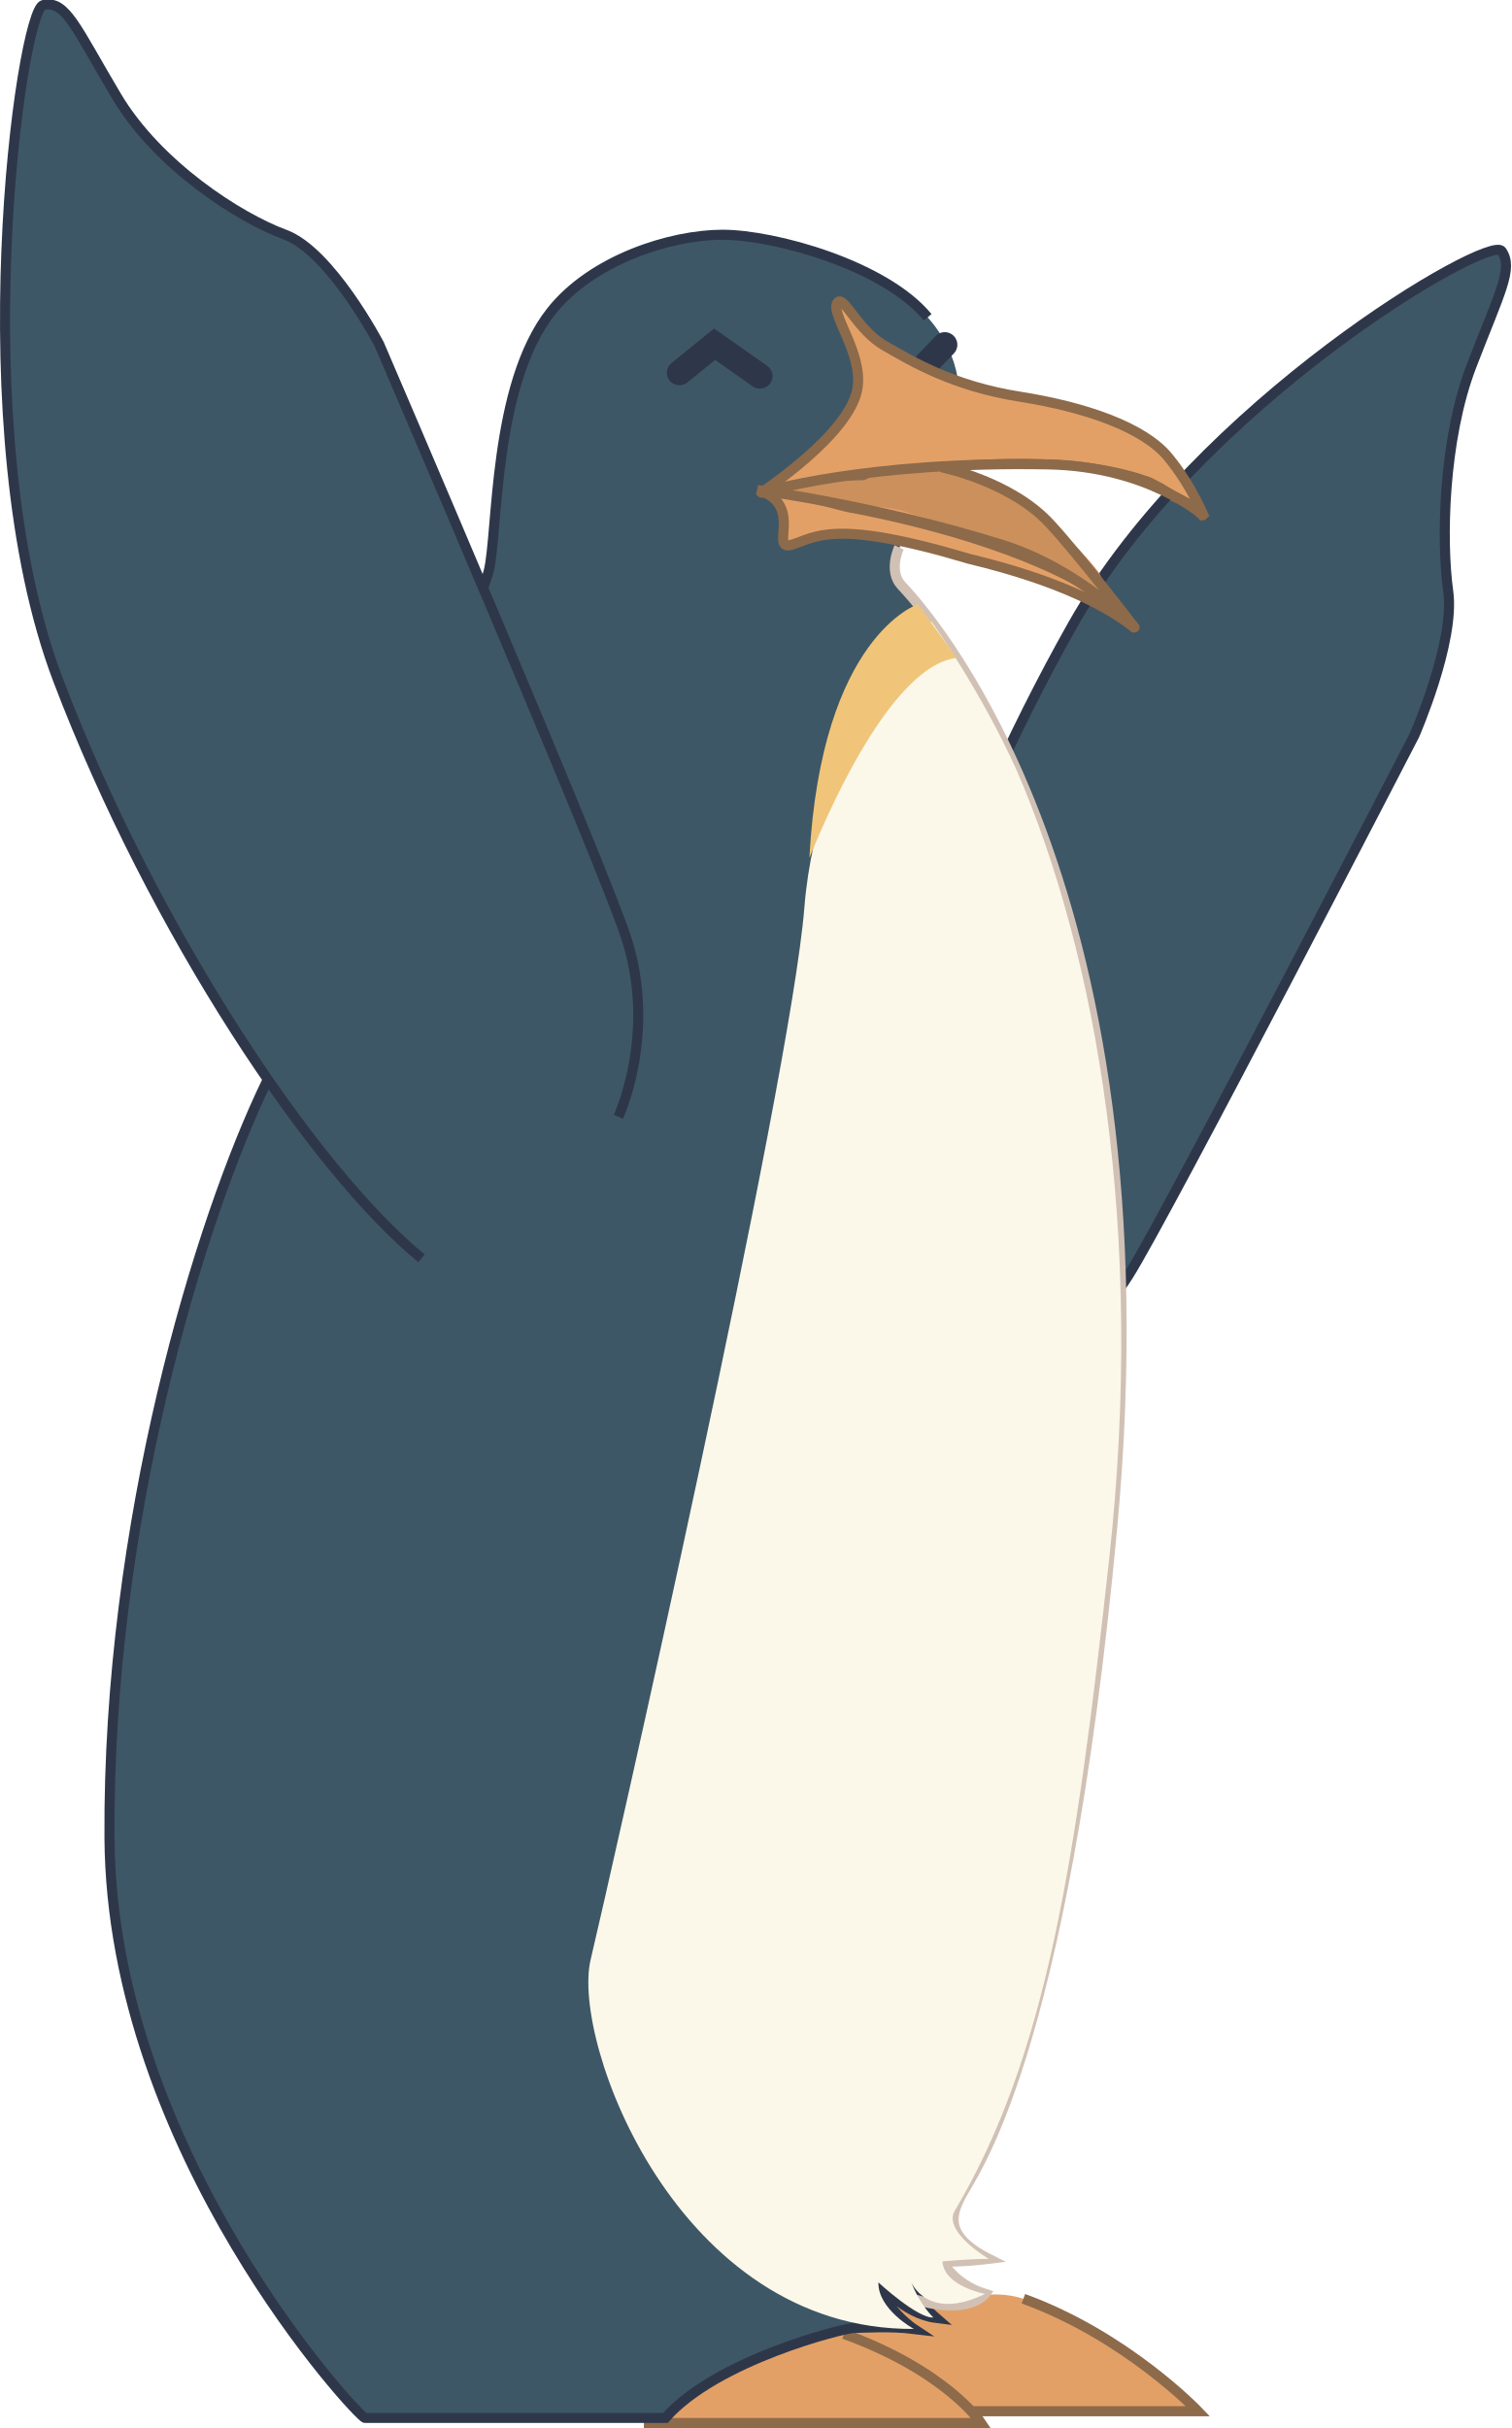
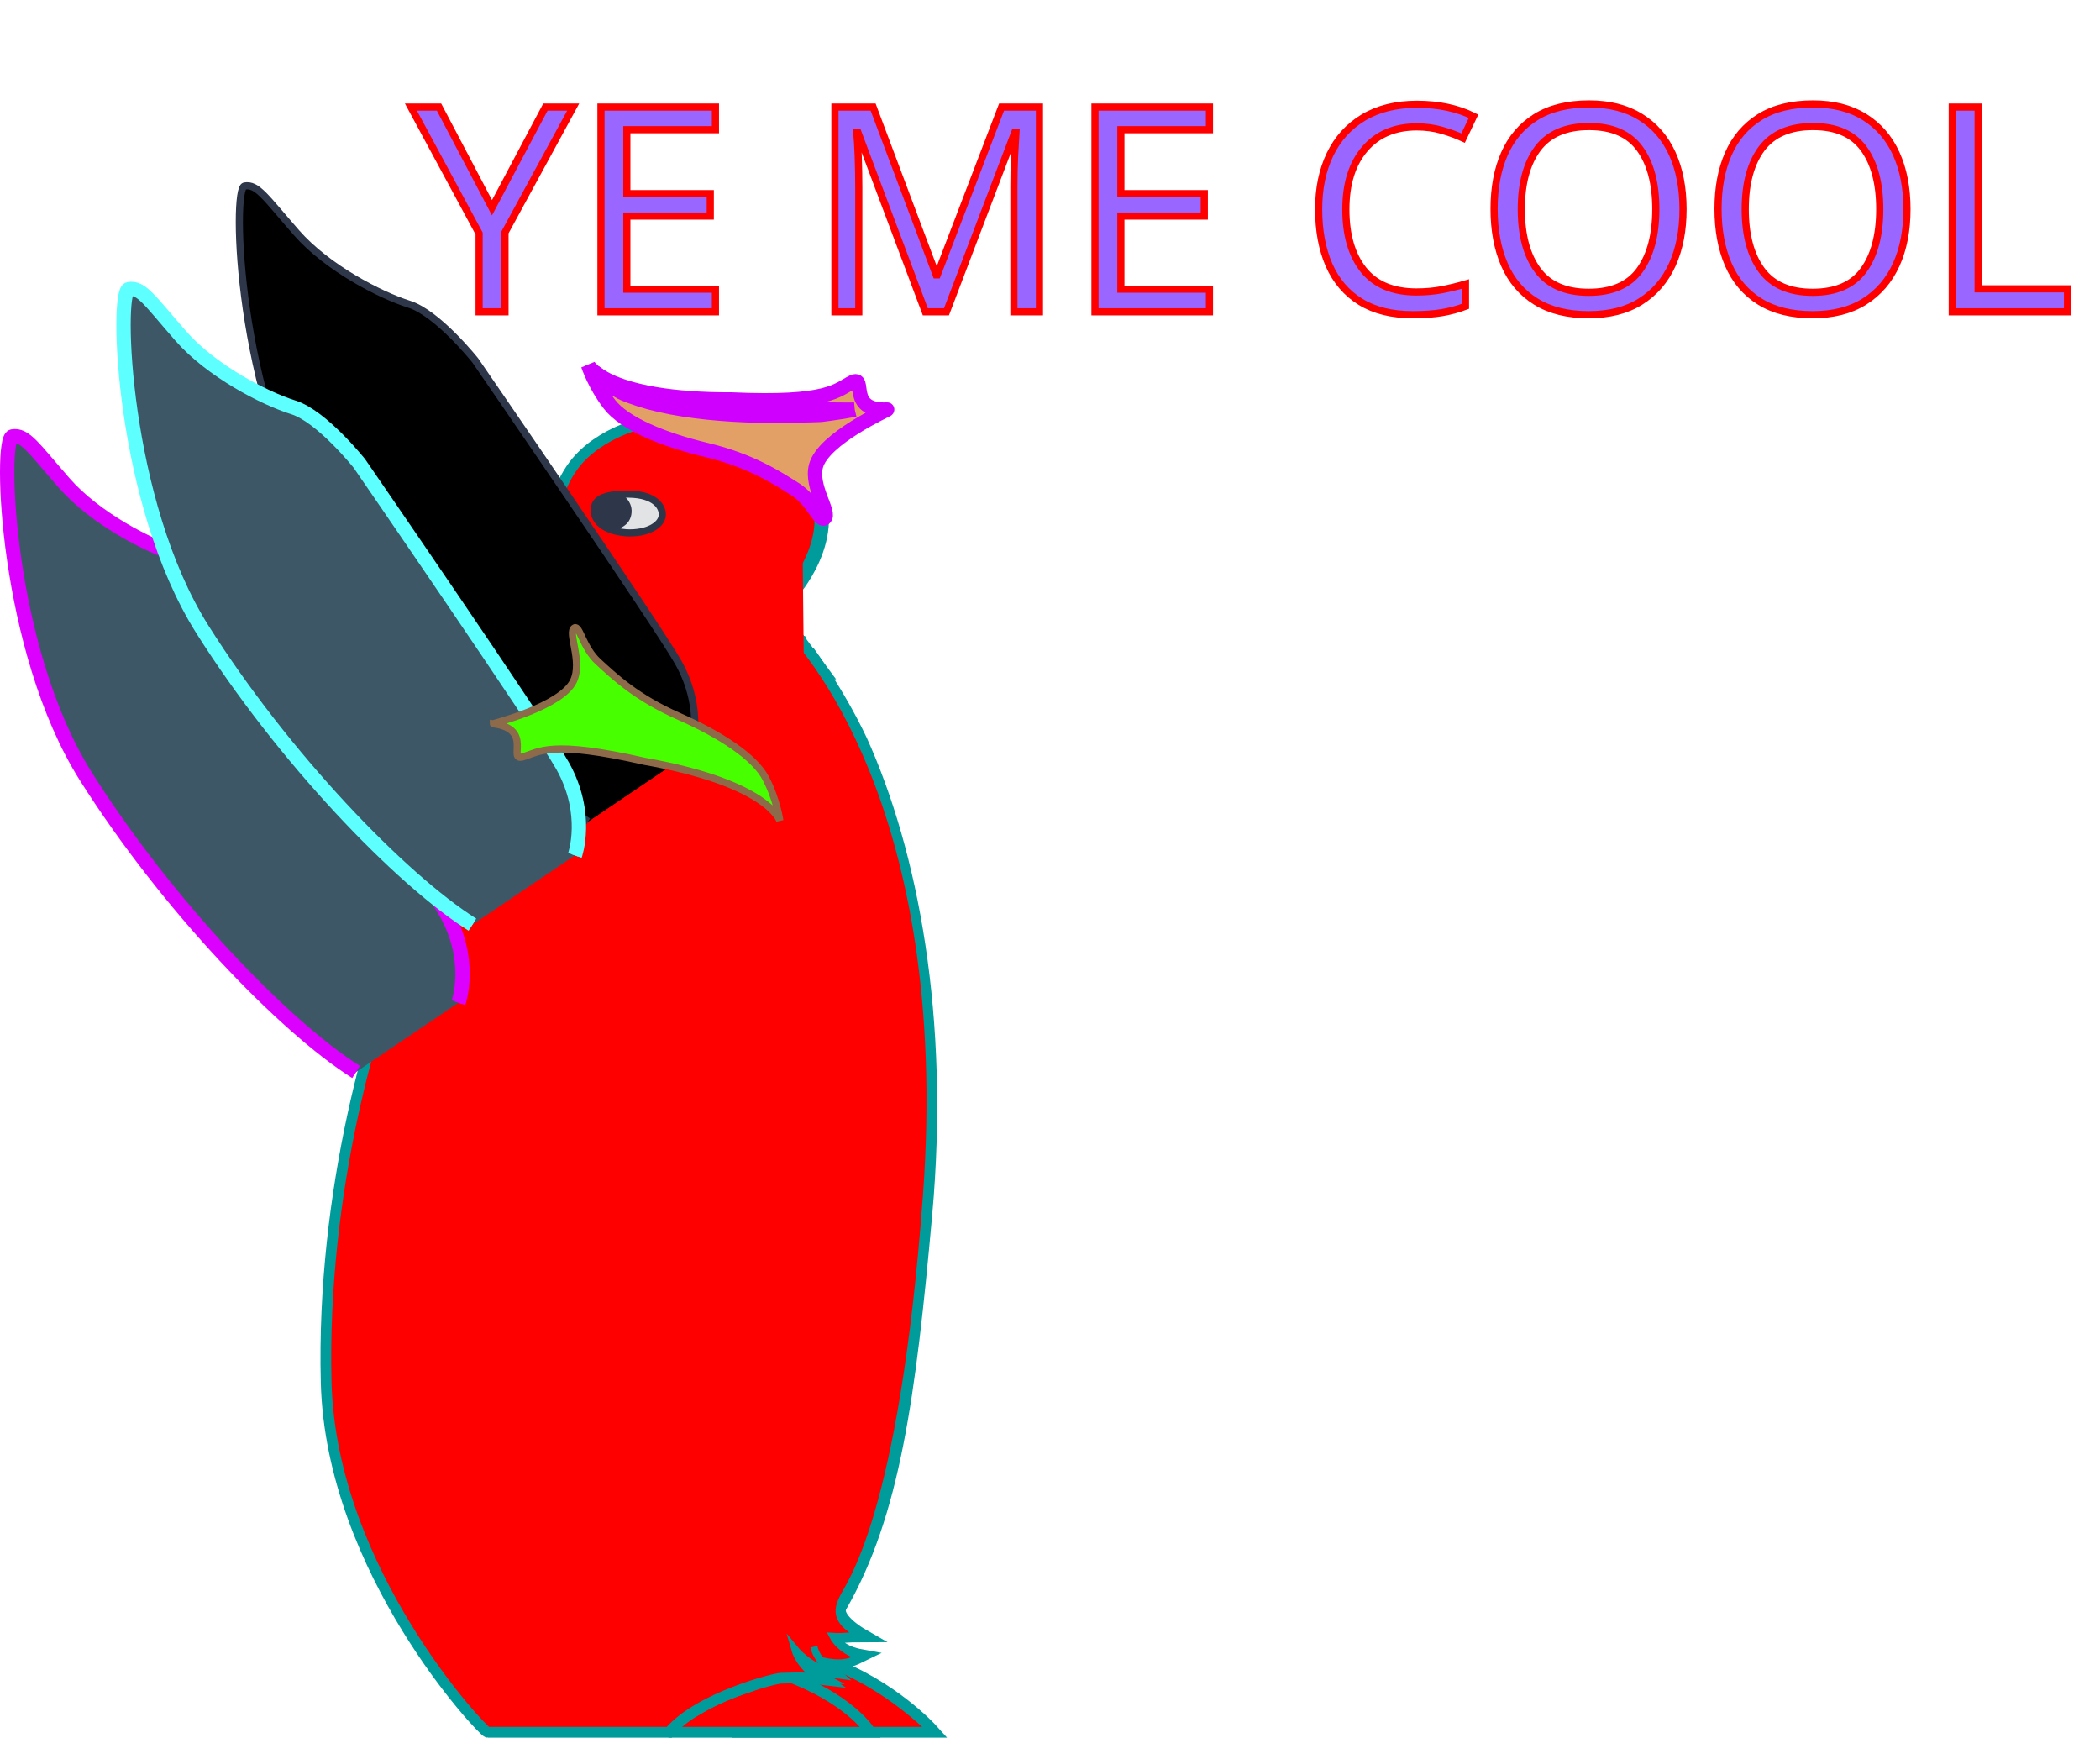
- <svg xmlns="http://www.w3.org/2000/svg" version="1.1" width="300.344" height="482.553" viewBox="0,0,300.344,482.553">
-   <g transform="translate(-89.8278,61.21775)">
-     <g data-paper-data="{&quot;isPaintingLayer&quot;:true}" stroke-linejoin="miter" stroke-miterlimit="10" stroke-dasharray="" stroke-dashoffset="0" style="mix-blend-mode: normal">
-       <g data-paper-data="{&quot;index&quot;:null}" stroke-width="2" stroke-linecap="butt">
-         <path d="M233.277,417.669c17.379,-31.215 44.157,-21.915 44.157,-21.915c27.931,7.402 45.848,21.915 45.848,21.915h-90.005" fill="#e3a066" fill-rule="nonzero" stroke="none" />
-         <path d="M275.812,395.312c27.931,7.401 47.471,22.357 47.471,22.357h-91.697" fill="none" fill-rule="evenodd" stroke="#8d6a4a" />
+ <svg xmlns="http://www.w3.org/2000/svg" version="1.1" width="146.489" height="121.211" viewBox="0,0,146.489,121.211">
+   <g transform="translate(-217.5456,-108.3473)">
+     <g stroke-miterlimit="10">
+       <g fill="#ff0000" stroke="#009b9b">
+         <path d="M268.621,229.058c2.677,-6.578 6.802,-4.618 6.802,-4.618c4.303,1.56 7.062,4.618 7.062,4.618h-13.864" fill-rule="nonzero" stroke-width="1" />
+         <path d="M275.173,224.347c4.303,1.56 7.312,4.711 7.312,4.711h-14.125" fill-rule="evenodd" stroke-width="0.5" />
+         <path d="M264.173,229.058c3.083,-3.142 8.124,-3.728 8.124,-3.728c4.303,1.56 5.74,3.728 5.74,3.728h-13.864" fill-rule="nonzero" stroke-width="1" />
+         <path d="M272.298,225.33c4.303,1.56 5.74,3.728 5.74,3.728h-14.125" fill-rule="evenodd" stroke-width="0.5" />
+         <path d="M273.475,141.08c3.438,3.802 -0.562,8.421 -0.562,8.421c0,0 -1.405,2.796 0.386,3.599c0.025,13.378 -0.625,41.138 -0.625,41.605c0,0.67 1.5,27.986 1.645,28.509c0.241,0.868 1.105,1.655 1.105,1.655c-1.354,-0.168 -2.438,-1.488 -2.438,-1.488c0.334,1.173 1.521,1.948 1.521,1.948c-1.021,-0.123 -2.042,-0.045 -2.501,-0.042c-0.416,0.002 -5.75,1.34 -7.833,3.771h-12.584c-0.25,0 -10.833,-11.144 -11.166,-24.299c-0.334,-13.155 3.263,-25.828 6,-31.706c3.178,-6.825 8.489,-19.775 8.864,-21.315c0.375,-1.539 0.014,-7.8 2.421,-10.911c1.672,-2.162 4.944,-3.204 7.111,-3.204c2.167,0 6.747,1.345 8.656,3.456" fill-rule="nonzero" stroke-width="1" />
+         <path d="M273.88,153.827c0,0 2.095,2.843 3.689,6.231c3.5,7.75 5.75,19.251 4.504,33.014c-1.149,12.694 -2.233,20.841 -5.942,27.302c-0.508,0.886 1.46,2.022 1.46,2.022c-0.834,0 -1.94,0.102 -1.94,0.102c0.083,1.048 1.815,1.364 1.815,1.364c-2.396,1.173 -3.104,-0.491 -3.104,-0.491c0.396,0.974 0.955,1.479 0.955,1.479c-0.667,0.042 -2.329,-1.469 -2.329,-1.469c0,1.131 1.521,1.948 1.521,1.948c-9.906,0.064 -14.584,-12.024 -13.834,-15.459c0.75,-3.435 7.667,-36.7 8.112,-44.073c0.445,-7.374 5.095,-11.971 5.095,-11.971" fill-rule="nonzero" stroke-width="1" />
+         <path d="M268.955,163.709c0.334,-9.307 4.343,-10.609 4.343,-10.609l1.661,2.243c-3.154,0.409 -6.008,8.479 -6.005,8.366" fill-rule="nonzero" stroke-width="1" />
+         <path d="M272.465,150.716c0,0 -0.45,0.986 0.125,1.592c0.716,0.754 11.617,11.953 9.584,39.465c-1.667,22.539 -5.406,27.115 -5.827,28.042c-0.28,0.617 -0.767,1.577 1.243,2.582c0,0 -1.24,0.155 -1.94,0.103c0,0 0.471,0.945 1.815,1.364c0,0 -0.666,0.907 -2.916,0.237" fill-rule="evenodd" stroke-width="0.5" />
+         <path d="M274.319,223.214c0.188,0.881 1.104,1.655 1.104,1.655c-1.354,-0.168 -2.438,-1.488 -2.438,-1.488c0.334,1.173 1.521,1.948 1.521,1.948c-1.021,-0.123 -2.042,-0.045 -2.5,-0.042c-0.416,0.002 -5.75,1.34 -7.833,3.771h-12.583c-0.25,0 -10.834,-11.144 -11.167,-24.299c-0.333,-13.155 3.264,-25.828 6,-31.706c3.178,-6.825 8.489,-19.775 8.864,-21.315c0.375,-1.539 0.015,-7.8 2.421,-10.911c1.673,-2.162 4.944,-3.204 7.111,-3.204c2.167,0 6.823,1.278 8.657,3.456" fill-rule="evenodd" stroke-width="0.5" />
      </g>
-       <g data-paper-data="{&quot;index&quot;:null}" stroke-width="2" stroke-linecap="butt">
-         <path d="M262.156,418.002c12.704,-31.215 32.279,-21.915 32.279,-21.915c20.417,7.402 33.515,21.915 33.515,21.915h-65.794" fill="#e3a066" fill-rule="nonzero" stroke="none" />
-         <path d="M293.248,395.645c20.417,7.401 34.701,22.357 34.701,22.357h-67.03" fill="none" fill-rule="evenodd" stroke="#8d6a4a" />
+       <g stroke="#d000ff">
+         <path d="M279.431,136.914c0.099,-0.005 -4.45,2.007 -4.965,3.938c-0.394,1.477 1.063,3.292 0.588,3.656c-0.316,0.243 -0.825,-1.263 -2.033,-2.028c-1.293,-0.819 -3.102,-2.005 -6.201,-2.747c-3.099,-0.742 -5.724,-1.849 -6.756,-3.18c-1.033,-1.331 -1.493,-2.733 -1.493,-2.733c0,0 1.24,2.425 10.035,2.393c6.72,0.304 7.327,-0.658 8.384,-1.198c1.057,-0.539 -0.396,2.034 2.443,1.899" fill="#e3a066" fill-rule="nonzero" stroke-width="1" />
+         <path d="M277.17,136.916c0,0 -0.288,0.07 -0.794,0.151c-0.254,0.037 -0.563,0.083 -0.917,0.135c-0.178,0.024 -0.367,0.049 -0.566,0.075c-0.2,0.024 -0.411,0.015 -0.63,0.029c-1.757,0.068 -4.106,0.091 -6.448,-0.097c-1.171,-0.093 -2.339,-0.236 -3.424,-0.441c-0.543,-0.102 -1.064,-0.225 -1.555,-0.353c-0.49,-0.137 -0.948,-0.285 -1.365,-0.441c-0.204,-0.09 -0.41,-0.151 -0.59,-0.248c-0.176,-0.103 -0.343,-0.201 -0.5,-0.292c-0.303,-0.204 -0.564,-0.38 -0.759,-0.555c-0.206,-0.158 -0.339,-0.315 -0.436,-0.413c-0.095,-0.1 -0.146,-0.153 -0.146,-0.153c0,0 0.06,0.043 0.171,0.124c0.111,0.081 0.269,0.203 0.492,0.327c0.212,0.139 0.492,0.27 0.809,0.419c0.327,0.132 0.696,0.268 1.093,0.439c0.404,0.152 0.85,0.296 1.329,0.429c0.481,0.125 0.992,0.246 1.526,0.346c1.069,0.202 2.224,0.343 3.384,0.435c2.321,0.187 4.657,0.164 6.404,0.096c0.436,-0.035 0.837,-0.026 1.194,-0.015c0.356,0.003 0.667,0.005 0.923,0.008c0.256,0 0.458,-0 0.595,-0c0.135,-0 0.21,-0.007 0.21,-0.007" fill="#8d6a4a" fill-rule="nonzero" stroke-width="1" />
+         <path d="M279.431,136.914c0.099,-0.005 -4.45,2.007 -4.965,3.938c-0.394,1.477 1.063,3.292 0.588,3.656c-0.316,0.243 -0.825,-1.263 -2.033,-2.028c-1.293,-0.819 -3.102,-2.005 -6.201,-2.747c-3.099,-0.742 -5.724,-1.849 -6.756,-3.18c-1.033,-1.331 -1.493,-2.733 -1.493,-2.733c0,0 1.24,2.425 10.035,2.393c6.72,0.304 7.327,-0.658 8.384,-1.198c1.057,-0.539 -0.396,2.034 2.443,1.899z" fill="none" fill-rule="evenodd" stroke-width="0.5" />
      </g>
-       <g data-paper-data="{&quot;index&quot;:null}" stroke-width="2" stroke-linecap="butt">
-         <path d="M257.288,189.435c2.895,-28.692 21.049,-82.736 45.8,-126.539c24.751,-43.803 82.827,-77.703 85.215,-74.219c2.388,3.484 -0.316,8.079 -5.978,22.787c-5.664,14.708 -6.041,34.851 -4.639,44.869c1.403,10.018 -6.709,28.557 -6.709,28.557c0,0 -49.261,95.391 -56.904,107.459c-9.842,15.544 -23.387,17.372 -23.387,17.372" fill="#3e5766" fill-rule="nonzero" stroke="none" />
-         <path d="M257.288,189.435c2.895,-28.692 21.049,-82.736 45.8,-126.539c24.751,-43.803 82.827,-77.703 85.215,-74.219c2.388,3.484 -0.316,8.079 -5.978,22.787c-5.664,14.708 -6.041,34.851 -4.639,44.869c1.403,10.018 -6.709,28.557 -6.709,28.557c0,0 -49.261,95.391 -56.904,107.459c-9.842,15.544 -23.387,17.372 -23.387,17.372" fill="none" fill-rule="evenodd" stroke="#2e374a" />
+       <g>
+         <path d="M263.74,144.381c-0.082,0.659 -1.04,1.25 -2.508,1.177c-1.952,-0.17 -2.249,-1.162 -2.24,-1.554c0.012,-0.476 0.146,-1.162 2.381,-1.147c1.908,0.013 2.441,0.932 2.367,1.524" fill="#e2e3e4" fill-rule="nonzero" stroke="none" stroke-width="1" />
+         <path d="M260.984,142.875c0,0 0.762,0.476 0.6,1.371c-0.162,0.892 -1.08,1.083 -1.426,1.049c-0.345,-0.033 -0.621,-0.331 -0.621,-0.331c0,0 -0.736,-0.563 -0.545,-1.174c0.192,-0.612 1.12,-0.879 1.12,-0.879c0,0 0.747,-0.099 0.87,-0.035" fill="#2e374a" fill-rule="nonzero" stroke="none" stroke-width="1" />
+         <path d="M263.74,144.338c-0.082,0.659 -1.04,1.25 -2.508,1.177c-1.952,-0.17 -2.249,-1.162 -2.24,-1.554c0.012,-0.476 0.146,-1.162 2.381,-1.147c1.908,0.013 2.441,0.932 2.367,1.524z" fill="none" fill-rule="evenodd" stroke="#2e374a" stroke-width="0.5" />
      </g>
-       <g data-paper-data="{&quot;index&quot;:null}" stroke-width="2" stroke-linecap="butt">
-         <path d="M219.048,420.336c14.633,-14.911 38.555,-17.69 38.555,-17.69c20.417,7.403 27.239,17.69 27.239,17.69h-65.794" fill="#e3a066" fill-rule="nonzero" stroke="none" />
-         <path d="M257.602,402.645c20.417,7.403 27.239,17.69 27.239,17.69h-67.03" fill="none" fill-rule="evenodd" stroke="#8d6a4a" />
+       <g fill="#000000">
+         <path d="M258.579,165.653c-5.03,-3.175 -13.218,-11.692 -18.838,-20.599c-5.62,-8.907 -6.025,-23.57 -5.137,-23.731c0.888,-0.161 1.467,0.794 3.622,3.256c2.155,2.462 5.854,4.361 7.855,4.988c2.001,0.627 4.619,3.924 4.619,3.924c0,0 12.708,18.47 14.173,21.088c1.887,3.372 0.854,6.242 0.854,6.242" fill-rule="nonzero" stroke="none" stroke-width="1" />
+         <path d="M258.579,165.653c-5.03,-3.175 -13.218,-11.692 -18.838,-20.599c-5.62,-8.907 -6.025,-23.57 -5.137,-23.731c0.888,-0.161 1.467,0.794 3.622,3.256c2.155,2.462 5.854,4.361 7.855,4.988c2.001,0.627 4.619,3.924 4.619,3.924c0,0 12.708,18.47 14.173,21.088c1.887,3.372 0.854,6.242 0.854,6.242" fill-rule="evenodd" stroke="#2e374a" stroke-width="0.5" />
      </g>
-       <path d="M274.21,1.837c1.079,1.219 1.997,2.457 2.77,3.704c0.363,1.403 1.023,2.686 1.909,3.779c6.388,16.096 -8.112,32.478 -8.112,32.478c0,0 -6.921,13.269 1.503,17.081c-1.097,63.486 -6.696,195.22 -6.738,197.434c-0.061,3.18 4.581,132.805 5.224,135.291c1.067,4.12 5.091,7.854 5.091,7.854c-6.41,-0.797 -11.432,-7.059 -11.432,-7.059c1.476,5.566 7.041,9.245 7.041,9.245c-4.834,-0.585 -9.686,-0.215 -11.862,-0.2c-1.977,0.007 -27.406,6.36 -37.513,17.893h-59.715c-1.186,0 -50.397,-52.882 -50.787,-115.309c-0.39,-62.427 17.826,-122.568 31.348,-150.459c15.698,-32.388 42.08,-93.842 43.999,-101.149c1.919,-7.305 0.774,-37.014 12.476,-51.777c8.13,-10.258 23.752,-15.206 34.036,-15.206c10.281,0 31.896,6.382 40.763,16.402z" data-paper-data="{&quot;index&quot;:null}" fill="#3e5766" fill-rule="nonzero" stroke="none" stroke-width="2" stroke-linecap="butt" />
-       <path d="M270.767,391.604c0.81,4.182 5.089,7.854 5.089,7.854c-6.41,-0.797 -11.432,-7.059 -11.432,-7.059c1.476,5.566 7.041,9.245 7.041,9.245c-4.834,-0.585 -9.686,-0.215 -11.86,-0.2c-1.977,0.007 -27.408,6.36 -37.515,17.893h-59.713c-1.186,0 -50.4,-52.882 -50.79,-115.309c-0.387,-62.427 17.829,-122.568 31.348,-150.459c15.7,-32.388 42.08,-93.842 43.999,-101.149c1.919,-7.305 0.776,-37.014 12.476,-51.777c8.133,-10.258 23.755,-15.206 34.036,-15.206c10.282,0 32.263,6.065 40.766,16.402" data-paper-data="{&quot;index&quot;:null}" fill="none" fill-rule="evenodd" stroke="#2e374a" stroke-width="2" stroke-linecap="butt" />
-       <g data-paper-data="{&quot;index&quot;:null}" stroke-width="2" stroke-linecap="butt">
-         <path d="M268.542,47.562c0,0 -2.225,4.679 0.449,7.556c3.327,3.579 54.047,56.722 41.9,187.278c-9.955,106.958 -28.111,128.675 -30.193,133.075c-1.387,2.927 -3.782,7.481 5.665,12.253c0,0 -5.9,0.735 -9.213,0.487c0,0 2.15,4.483 8.487,6.472c0,0 -3.245,4.306 -13.861,1.126" fill="none" fill-rule="evenodd" stroke="#d1c1b5" />
-         <g fill-rule="nonzero" stroke="none">
-           <path d="M274.973,62.327c0,0 9.686,13.491 16.943,29.571c15.906,36.778 25.541,91.353 18.38,156.667c-6.604,60.242 -12.486,98.902 -30.676,129.563c-2.493,4.204 6.743,9.598 6.743,9.598c-3.955,0 -9.213,0.485 -9.213,0.485c0.299,4.971 8.487,6.472 8.487,6.472c-11.477,5.568 -14.688,-2.329 -14.688,-2.329c1.791,4.624 4.395,7.019 4.395,7.019c-3.169,0.198 -10.921,-6.973 -10.921,-6.973c-0.103,5.368 7.041,9.244 7.041,9.244c-47.017,0.306 -68.115,-57.059 -64.245,-73.36c3.871,-16.301 39.711,-174.159 42.492,-209.148c2.778,-34.991 25.261,-56.809 25.261,-56.809" fill="#fbf8ea" />
-           <path d="M250.705,109.223c2.427,-44.164 21.574,-50.343 21.574,-50.343l7.679,10.645c-15.006,1.939 -29.282,40.235 -29.253,39.698" fill="#f0c579" />
-         </g>
+       <g stroke="#dc00ff">
+         <path d="M242.383,183.122c-5.03,-3.175 -13.218,-11.692 -18.838,-20.599c-5.62,-8.907 -6.025,-23.57 -5.137,-23.731c0.888,-0.161 1.467,0.794 3.622,3.256c2.155,2.462 5.854,4.361 7.855,4.988c2.001,0.627 4.619,3.924 4.619,3.924c0,0 12.708,18.47 14.173,21.088c1.887,3.372 0.854,6.242 0.854,6.242" fill="#3e5766" fill-rule="nonzero" stroke-width="1" />
+         <path d="M242.383,183.122c-5.03,-3.175 -13.218,-11.692 -18.838,-20.599c-5.62,-8.907 -6.025,-23.57 -5.137,-23.731c0.888,-0.161 1.467,0.794 3.622,3.256c2.155,2.462 5.854,4.361 7.855,4.988c2.001,0.627 4.619,3.924 4.619,3.924c0,0 12.708,18.47 14.173,21.088c1.887,3.372 0.854,6.242 0.854,6.242" fill="none" fill-rule="evenodd" stroke-width="0.5" />
      </g>
-       <g data-paper-data="{&quot;index&quot;:null}" stroke-width="2" stroke-linecap="butt">
-         <path d="M173.612,188.865c-21.446,-17.509 -53.254,-65.004 -72.249,-114.968c-18.995,-49.964 -7.384,-133.11 -2.928,-134.114c4.456,-1.004 6.376,4.36 14.546,18.11c8.168,13.752 24.342,24.153 33.461,27.509c9.12,3.356 18.757,21.801 18.757,21.801c0,0 44.504,103.507 49.179,118.215c6.025,18.941 -1.641,35.325 -1.641,35.325" fill="#3e5766" fill-rule="nonzero" stroke="none" />
-         <path d="M173.612,188.865c-21.446,-17.509 -53.254,-65.004 -72.249,-114.968c-18.995,-49.964 -7.384,-133.11 -2.928,-134.114c4.456,-1.004 6.376,4.36 14.546,18.11c8.168,13.752 24.342,24.153 33.461,27.509c9.12,3.356 18.757,21.801 18.757,21.801c0,0 44.504,103.507 49.179,118.215c6.025,18.941 -1.641,35.325 -1.641,35.325" fill="none" fill-rule="evenodd" stroke="#2e374a" />
+       <g stroke="#5effff">
+         <path d="M250.5,172.848c-5.03,-3.175 -13.218,-11.692 -18.838,-20.599c-5.62,-8.907 -6.025,-23.57 -5.137,-23.731c0.888,-0.161 1.467,0.794 3.622,3.256c2.155,2.462 5.854,4.361 7.855,4.988c2.001,0.627 4.619,3.924 4.619,3.924c0,0 12.708,18.47 14.173,21.088c1.887,3.372 0.854,6.242 0.854,6.242" fill="#3e5766" fill-rule="nonzero" stroke-width="1" />
+         <path d="M250.5,172.848c-5.03,-3.175 -13.218,-11.692 -18.838,-20.599c-5.62,-8.907 -6.025,-23.57 -5.137,-23.731c0.888,-0.161 1.467,0.794 3.622,3.256c2.155,2.462 5.854,4.361 7.855,4.988c2.001,0.627 4.619,3.924 4.619,3.924c0,0 12.708,18.47 14.173,21.088c1.887,3.372 0.854,6.242 0.854,6.242" fill="none" fill-rule="evenodd" stroke-width="0.5" />
      </g>
-       <path d="M224.875,12.861l7,-5.667l9,6.333" data-paper-data="{&quot;index&quot;:null}" fill="none" fill-rule="nonzero" stroke="#2e374a" stroke-width="5" stroke-linecap="round" />
-       <path d="M307.975,56.527c-1.186,1.176 -2.279,0.764 -2.924,0.298c-0.229,0.078 -0.471,0.12 -0.722,0.12c-0.446,0 -0.864,-0.132 -1.227,-0.364l-2.616,-1.597c-0.745,-0.383 -1.489,-0.766 -2.234,-1.149c-8.958,-5.077 -18.636,-7.508 -28.532,-9.105c-3.483,-0.562 -7.045,-0.555 -10.466,-1.463c-2.795,-0.742 -5.75,-1.583 -8.47,-2.622c-0.959,-0.366 -2.288,-0.304 -2.816,-1.282c-0.025,-0.046 -0.046,-0.094 -0.062,-0.141l-0.051,-0.085l-0.062,0.118l-0.567,-0.385l-0.147,0.222l-1.977,-1.681c-0.62,-0.516 -1.023,-1.348 -1.023,-2.287c0,-1.565 1.119,-2.834 2.5,-2.834c0.485,0 0.938,0.157 1.321,0.428l1.586,1.079c4.343,-2.076 10.233,-1.79 14.842,-1.79c6.615,0 14.236,-0.864 20.65,1.231c4.918,1.606 8.551,5.379 12.561,8.656c3.959,3.235 7.434,6.448 10.67,10.635c0,0 1.646,2.133 -0.235,3.999z" data-paper-data="{&quot;index&quot;:null}" fill="#cc905c" fill-rule="nonzero" stroke="none" stroke-width="0.5" stroke-linecap="butt" />
-       <g data-paper-data="{&quot;index&quot;:null}" stroke-width="2" stroke-linecap="butt">
-         <path d="M247.184,47.048c-4.57,1.378 2.668,-8.087 -6.795,-10.888c6.782,1.006 13.484,2.256 20.211,3.108c0.697,0.088 1.604,0.115 2.597,0.12c0.399,0.072 0.799,0.112 1.195,0.122c1.674,0.219 3.405,0.306 5.138,0.889c1.398,0.47 14.526,4.635 18.557,6.363c8.335,3.573 18.67,7.328 25.34,14.607c0.705,0.769 1.447,1.569 2.174,2.407c-5.195,-4.22 -14.937,-9.558 -33.096,-13.914c-27.202,-8.119 -30.526,-4.261 -35.321,-2.813z" fill="#e3a066" fill-rule="nonzero" stroke="none" />
-         <path d="M251.492,38.136c0.723,0.054 1.551,0.116 2.472,0.185c2.212,0.344 4.422,0.667 6.636,0.947c0.235,0.03 0.493,0.052 0.77,0.07c5.917,1.2 13.255,2.909 20.72,5.212c2.476,0.853 4.704,1.657 5.997,2.211c8.335,3.573 18.67,7.328 25.34,14.607c0.376,0.41 0.763,0.83 1.153,1.259c-1.195,-0.917 -2.547,-1.892 -3.978,-3.047c-1.519,-1.108 -3.216,-2.223 -5.056,-3.319c-1.856,-1.062 -3.839,-2.13 -5.934,-3.13c-4.192,-2.003 -8.79,-3.813 -13.45,-5.399c-9.324,-3.183 -18.893,-5.409 -26.09,-6.836c-1.812,-0.275 -3.446,-0.713 -4.893,-1.124c-1.454,-0.37 -2.722,-0.691 -3.766,-0.956c-1.047,-0.256 -1.871,-0.457 -2.434,-0.592c-0.552,-0.135 -0.865,-0.178 -0.865,-0.178z" fill="#8d6a4a" fill-rule="nonzero" stroke="none" />
-         <path d="M288.713,46.959c16.089,4.99 26.887,16.816 26.887,16.816c-5.195,-4.22 -14.937,-9.558 -33.096,-13.914c-27.202,-8.119 -30.526,-4.261 -35.321,-2.813c-4.57,1.378 2.668,-8.087 -6.795,-10.888c0,0 23.074,2.967 48.324,10.799z" fill="none" fill-rule="evenodd" stroke="#8d6a4a" />
+       <text transform="translate(246.2095,130.0973) scale(0.5,0.5)" font-size="40" xml:space="preserve" fill="#9966ff" fill-rule="nonzero" stroke="#ff0000" stroke-width="1" font-family="Sans Serif" font-weight="normal" text-anchor="start">
+         <tspan x="0" dy="0">YE ME COOL</tspan>
+       </text>
+       <g fill="#48ff00">
+         <path d="M251.966,158.836c-0.098,-0.013 4.736,-1.183 5.587,-2.992c0.651,-1.383 -0.46,-3.428 0.072,-3.702c0.355,-0.183 0.587,1.389 1.64,2.357c1.126,1.036 2.696,2.525 5.613,3.807c2.918,1.282 5.304,2.838 6.083,4.331c0.78,1.494 0.983,2.955 0.983,2.955c0,0 -0.789,-2.607 -9.449,-4.14c-6.559,-1.495 -7.327,-0.656 -8.463,-0.313c-1.136,0.342 0.752,-1.932 -2.066,-2.304" fill-rule="nonzero" stroke="none" stroke-width="1" />
+         <path d="M254.191,159.237c0,0 0.295,-0.018 0.809,-0.008c0.257,0.008 0.569,0.019 0.927,0.03c0.179,0.008 0.37,0.017 0.57,0.026c0.201,0.012 0.407,0.058 0.625,0.083c1.741,0.246 4.057,0.641 6.328,1.242c1.136,0.3 2.26,0.649 3.291,1.043c0.516,0.197 1.007,0.41 1.467,0.624c0.457,0.222 0.882,0.449 1.265,0.677c0.184,0.125 0.377,0.221 0.537,0.349c0.155,0.133 0.302,0.259 0.44,0.377c0.262,0.255 0.487,0.475 0.648,0.681c0.175,0.192 0.278,0.37 0.355,0.484c0.075,0.115 0.116,0.177 0.116,0.177c0,0 -0.051,-0.053 -0.146,-0.153c-0.095,-0.099 -0.229,-0.248 -0.426,-0.41c-0.184,-0.174 -0.436,-0.354 -0.721,-0.556c-0.298,-0.188 -0.637,-0.387 -0.997,-0.626c-0.371,-0.221 -0.784,-0.443 -1.232,-0.659c-0.451,-0.209 -0.932,-0.418 -1.44,-0.612c-1.016,-0.389 -2.128,-0.734 -3.253,-1.031c-2.251,-0.597 -4.554,-0.99 -6.284,-1.233c-0.435,-0.044 -0.829,-0.123 -1.178,-0.198c-0.35,-0.067 -0.655,-0.124 -0.907,-0.172c-0.252,-0.046 -0.45,-0.081 -0.586,-0.106c-0.133,-0.024 -0.208,-0.031 -0.208,-0.031" fill-rule="nonzero" stroke="none" stroke-width="1" />
+         <path d="M251.966,158.836c-0.098,-0.013 4.736,-1.183 5.587,-2.992c0.651,-1.383 -0.46,-3.428 0.072,-3.702c0.355,-0.183 0.587,1.389 1.64,2.357c1.126,1.036 2.696,2.525 5.613,3.807c2.918,1.282 5.304,2.838 6.083,4.331c0.78,1.494 0.983,2.955 0.983,2.955c0,0 -0.789,-2.607 -9.449,-4.14c-6.559,-1.495 -7.327,-0.656 -8.463,-0.313c-1.136,0.342 0.752,-1.932 -2.066,-2.304z" fill-rule="evenodd" stroke="#8d6a4a" stroke-width="0.5" />
      </g>
-       <path d="M277.616,7.295l-3.741,3.899" data-paper-data="{&quot;index&quot;:null}" fill="none" fill-rule="nonzero" stroke="#2e374a" stroke-width="5" stroke-linecap="round" />
-       <g data-paper-data="{&quot;index&quot;:null}" stroke-width="2">
-         <path d="M252.442,27.729c2.974,-3.255 7.844,-11.894 7.844,-11.894c1.045,-7.157 -5.749,-15.061 -3.92,-16.998c1.219,-1.293 3.943,5.587 9.278,8.648c5.709,3.278 13.718,8.052 26.913,10.139c13.197,2.088 24.566,6.115 29.399,11.929c4.835,5.816 7.317,12.227 7.317,12.227c0,0 -1.339,-2.374 -6.492,-4.479c-2.167,-1.455 -4.933,-2.441 -7.877,-3.118c-3.079,-1.583 -7.963,-1.817 -10.651,-2.322c-10.238,-1.923 -20.754,-0.447 -31.13,-0.333c-0.629,0.007 -1.256,0.117 -1.882,0.271c-1.066,0.006 -2.098,0.39 -3.11,0.849c-0.509,0.108 -1.019,0.178 -1.528,0.178l-0.036,-0.028c-0.383,0.097 -0.851,0.23 -1.375,0.401c-1.29,0.048 -2.509,0.411 -3.601,1.023c-6.538,0.13 -10.964,0.656 -16.763,2.384c-0.985,-0.15 -2.175,-0.134 -3.617,0.103c0,0 7.89,-5.324 11.231,-8.981z" fill="#e3a066" fill-rule="nonzero" stroke="none" stroke-linecap="butt" />
-         <path d="M321.788,36.688c-1.991,-1.127 -4.373,-1.929 -6.884,-2.506c-3.079,-1.583 -7.963,-1.817 -10.651,-2.322c-10.238,-1.923 -20.754,-0.447 -31.13,-0.333c-0.629,0.007 -1.256,0.117 -1.882,0.271c-1.066,0.006 -2.098,0.39 -3.11,0.849c-0.509,0.108 -1.019,0.178 -1.528,0.178l-0.036,-0.028c-0.383,0.097 -0.851,0.23 -1.375,0.401c-1.29,0.048 -2.509,0.411 -3.601,1.023c-3.1,0.062 -5.726,0.212 -8.248,0.538l0.52,-0.173c1.043,-0.293 2.31,-0.649 3.763,-1.059c0.73,-0.193 1.507,-0.399 2.325,-0.615c0.822,-0.203 1.704,-0.26 2.611,-0.427c7.285,-1.126 17.05,-2.309 26.871,-2.493c4.911,-0.098 9.83,0.046 14.429,0.515c2.302,0.234 4.518,0.575 6.612,0.954c2.093,0.422 4.06,0.912 5.858,1.46c0.884,0.334 1.769,0.525 2.557,0.902c0.773,0.406 1.509,0.792 2.199,1.152c1.344,0.826 2.5,1.539 3.382,2.274c0.922,0.651 1.539,1.333 1.98,1.753c0.435,0.429 0.669,0.656 0.669,0.656c0,0 -0.266,-0.177 -0.763,-0.508c-0.495,-0.332 -1.202,-0.837 -2.178,-1.322c-0.669,-0.398 -1.479,-0.763 -2.389,-1.141z" fill="#8d6a4a" fill-rule="nonzero" stroke="none" stroke-linecap="butt" />
-         <path d="M244.827,36.607c-0.985,-0.15 -2.175,-0.134 -3.617,0.103c-0.41,0.067 17.709,-11.516 19.076,-20.875c1.045,-7.157 -5.749,-15.061 -3.92,-16.998c1.219,-1.293 3.943,5.587 9.278,8.648c5.709,3.278 13.718,8.052 26.913,10.139c13.197,2.088 24.566,6.115 29.399,11.929c4.835,5.816 7.317,12.227 7.317,12.227c0,0 -1.339,-2.374 -6.492,-4.479" fill="none" fill-rule="evenodd" stroke="#8d6a4a" stroke-linecap="butt" />
-         <path d="M244.827,36.606c-0.985,-0.15 -2.175,-0.134 -3.617,0.103c0,0 20.464,-6.308 56.906,-5.631c20.071,0.372 30.806,10.115 30.806,10.115" fill="none" fill-rule="nonzero" stroke="#8d6a4a" stroke-linecap="round" />
-       </g>
-       <path d="M277.329,31.735c0,0 13.41,2.78 21.073,11.011c6.034,6.482 16.927,20.739 16.927,20.739" data-paper-data="{&quot;index&quot;:null}" fill="none" fill-rule="nonzero" stroke="#8d6a4a" stroke-width="2" stroke-linecap="round" />
    </g>
  </g>
</svg>
